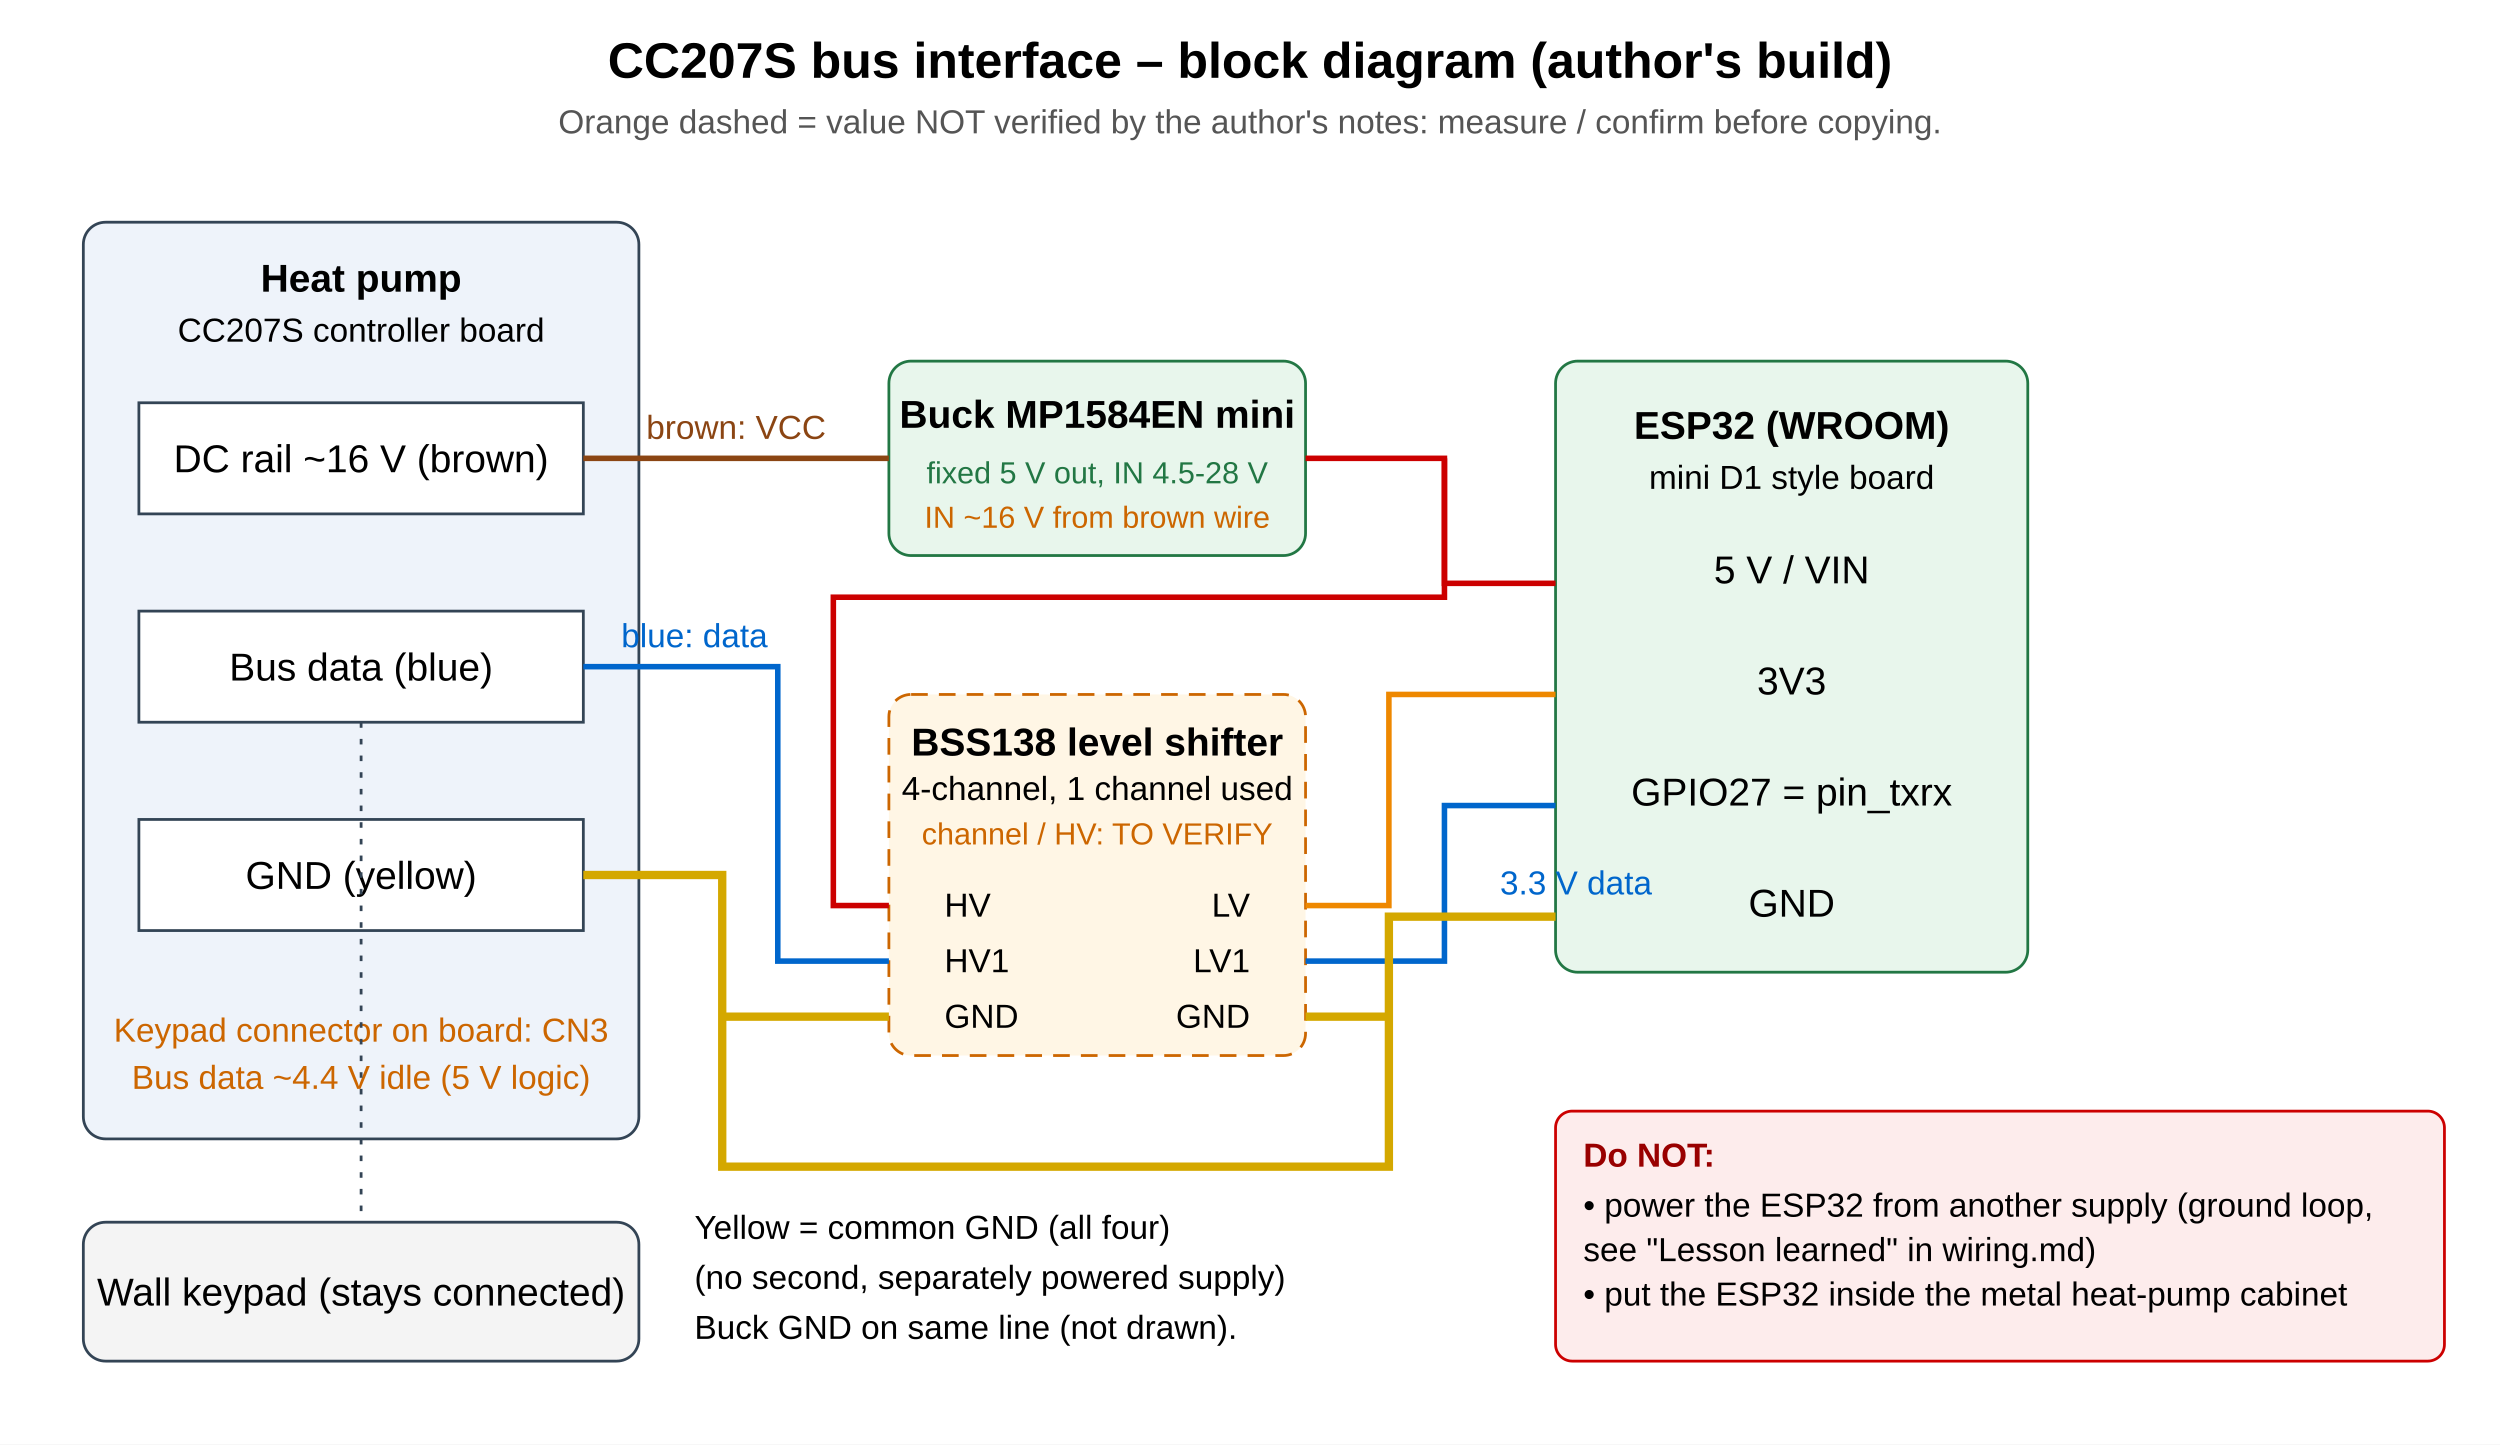
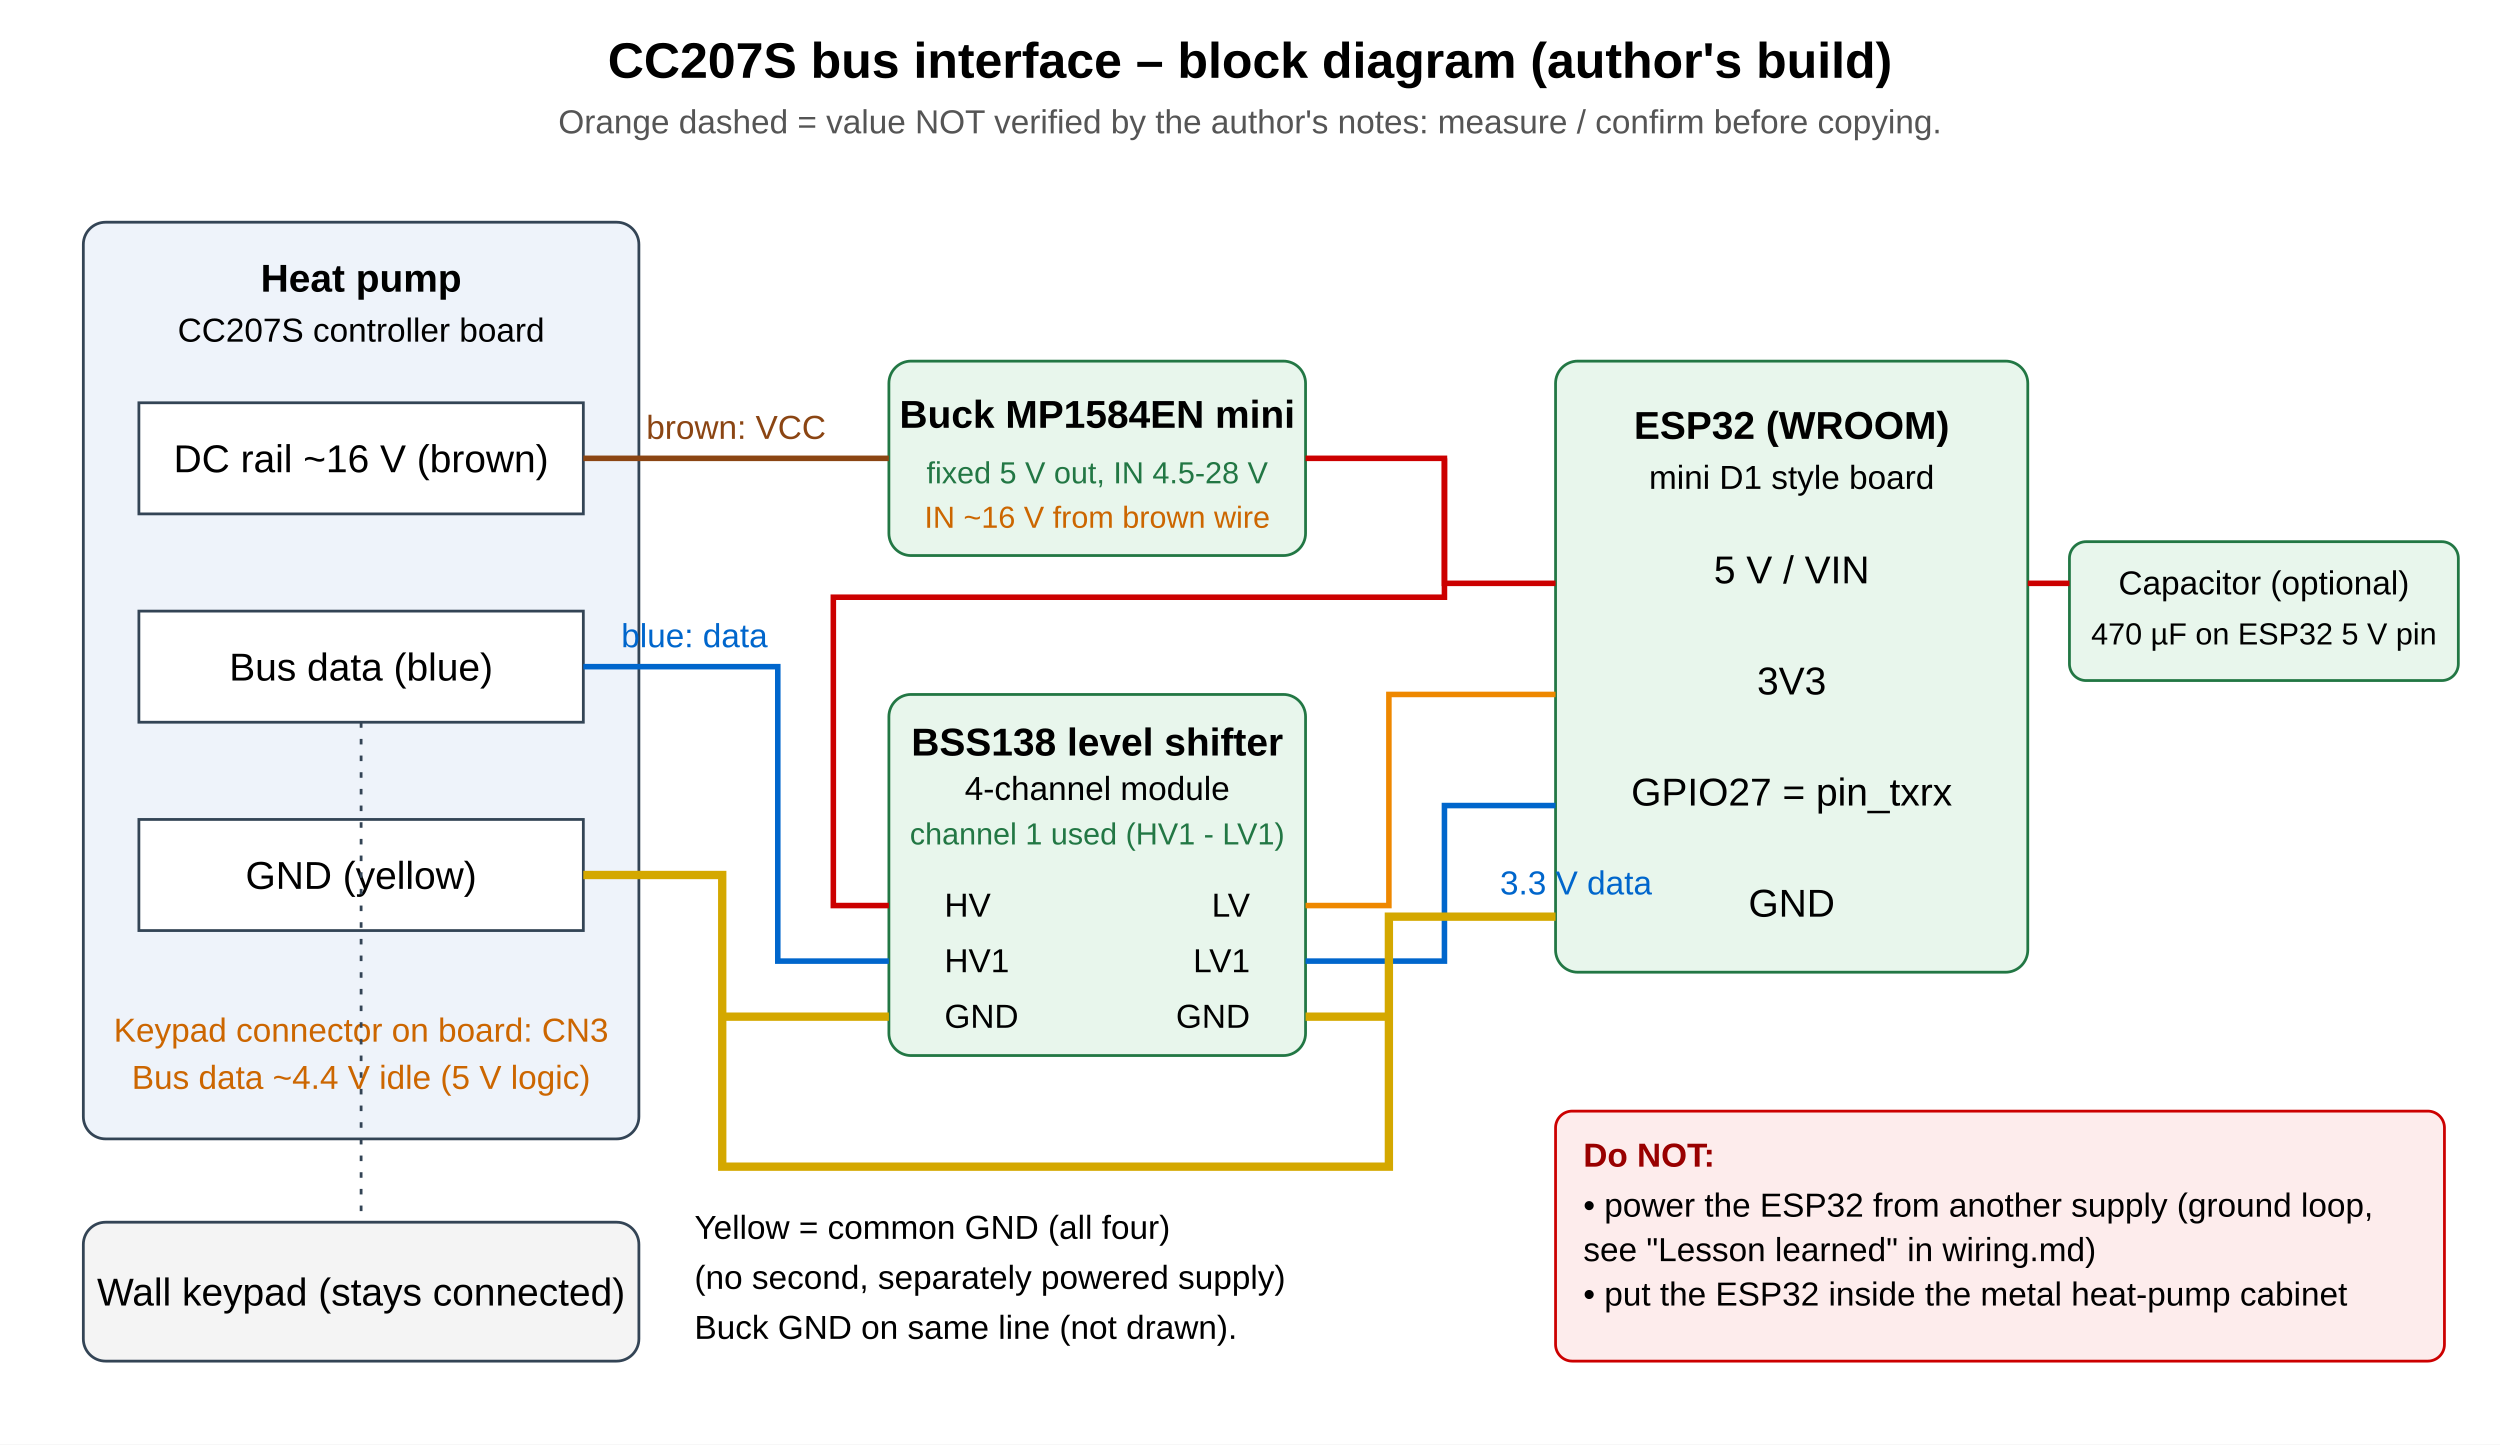
<svg xmlns="http://www.w3.org/2000/svg" viewBox="0 0 900 520" font-family="Arial, Helvetica, sans-serif" font-size="14">
  <rect width="900" height="520" fill="#ffffff" />
  <text x="450" y="28" text-anchor="middle" font-size="18" font-weight="bold">CC207S bus interface – block diagram (author's build)</text>
  <text x="450" y="48" text-anchor="middle" font-size="12" fill="#555">Orange dashed = value NOT verified by the author's notes: measure / confirm before copying.</text>
  <rect x="30" y="80" width="200" height="330" rx="8" fill="#eef3fa" stroke="#345" />
  <text x="130" y="105" text-anchor="middle" font-weight="bold">Heat pump</text>
  <text x="130" y="123" text-anchor="middle" font-size="12">CC207S controller board</text>
  <rect x="50" y="145" width="160" height="40" fill="#fff" stroke="#345" />
  <text x="130" y="170" text-anchor="middle">DC rail ~16 V (brown)</text>
  <rect x="50" y="220" width="160" height="40" fill="#fff" stroke="#345" />
  <text x="130" y="245" text-anchor="middle">Bus data (blue)</text>
  <rect x="50" y="295" width="160" height="40" fill="#fff" stroke="#345" />
  <text x="130" y="320" text-anchor="middle">GND (yellow)</text>
  <text x="130" y="375" text-anchor="middle" font-size="12" fill="#c60">Keypad connector on board: CN3</text>
  <text x="130" y="392" text-anchor="middle" font-size="12" fill="#c60">Bus data ~4.4 V idle (5 V logic)</text>
  <rect x="30" y="440" width="200" height="50" rx="8" fill="#f4f4f4" stroke="#345" />
  <text x="130" y="470" text-anchor="middle">Wall keypad (stays connected)</text>
  <line x1="130" y1="260" x2="130" y2="440" stroke="#345" stroke-dasharray="2 4" />
  <rect x="320" y="130" width="150" height="70" rx="8" fill="#e8f6ec" stroke="#274" />
  <text x="395" y="154" text-anchor="middle" font-weight="bold">Buck MP1584EN mini</text>
  <text x="395" y="174" text-anchor="middle" font-size="11" fill="#274">fixed 5 V out, IN 4.5-28 V</text>
  <rect x="560" y="130" width="170" height="220" rx="8" fill="#e8f6ec" stroke="#274" />
  <text x="645" y="158" text-anchor="middle" font-weight="bold">ESP32 (WROOM)</text>
  <text x="645" y="176" text-anchor="middle" font-size="12">mini D1 style board</text>
  <text x="645" y="210" text-anchor="middle">5 V / VIN</text>
  <text x="645" y="250" text-anchor="middle">3V3</text>
  <text x="645" y="290" text-anchor="middle">GPIO27 = pin_txrx</text>
  <text x="645" y="330" text-anchor="middle">GND</text>
-   <rect x="320" y="250" width="150" height="130" rx="8" fill="#fff6e5" stroke="#c60" stroke-dasharray="6 4" />
+   <rect x="320" y="250" width="150" height="130" rx="8" fill="#e8f6ec" stroke="#274" />
  <text x="395" y="272" text-anchor="middle" font-weight="bold">BSS138 level shifter</text>
-   <text x="395" y="288" text-anchor="middle" font-size="12">4-channel, 1 channel used</text>
-   <text x="395" y="304" text-anchor="middle" font-size="11" fill="#c60">channel / HV: TO VERIFY</text>
+   <text x="395" y="288" text-anchor="middle" font-size="12">4-channel module</text>
+   <text x="395" y="304" text-anchor="middle" font-size="11" fill="#274">channel 1 used (HV1 - LV1)</text>
  <text x="340" y="330" font-size="12">HV</text>
  <text x="340" y="350" font-size="12">HV1</text>
  <text x="340" y="370" font-size="12">GND</text>
  <text x="450" y="330" text-anchor="end" font-size="12">LV</text>
  <text x="450" y="350" text-anchor="end" font-size="12">LV1</text>
  <text x="450" y="370" text-anchor="end" font-size="12">GND</text>
  <path d="M210 165 H320" stroke="#8B4513" stroke-width="2" fill="none" />
  <text x="265" y="158" text-anchor="middle" font-size="12" fill="#8B4513">brown: VCC</text>
  <path d="M470 165 H520 V210 H560" stroke="#c00" stroke-width="2" fill="none" />
  <path d="M520 165 V215 H300 V326 H320" stroke="#c00" stroke-width="2" fill="none" />
  <path d="M560 250 H500 V326 H470" stroke="#e80" stroke-width="2" fill="none" />
  <path d="M210 240 H280 V346 H320" stroke="#06c" stroke-width="2" fill="none" />
  <text x="250" y="233" text-anchor="middle" font-size="12" fill="#06c">blue: data</text>
  <path d="M470 346 H520 V290 H560" stroke="#06c" stroke-width="2" fill="none" />
  <text x="540" y="322" font-size="12" fill="#06c">3.3 V data</text>
  <path d="M210 315 H260 V420 H500 V366 H470 M320 366 H260 M500 420 V330 H560" stroke="#d4a800" stroke-width="3" fill="none" />
  <path d="M395 200 V250" stroke="#000" stroke-width="0" />
  <text x="250" y="446" font-size="12">Yellow = common GND (all four)</text>
  <text x="250" y="464" font-size="12">(no second, separately powered supply)</text>
  <text x="250" y="482" font-size="12">Buck GND on same line (not drawn).</text>
  <rect x="560" y="400" width="320" height="90" rx="6" fill="#fdecec" stroke="#c00" />
  <text x="570" y="420" font-size="12" font-weight="bold" fill="#900">Do NOT:</text>
  <text x="570" y="438" font-size="12">• power the ESP32 from another supply (ground loop,</text>
  <text x="570" y="454" font-size="12">  see "Lesson learned" in wiring.md)</text>
  <text x="570" y="470" font-size="12">• put the ESP32 inside the metal heat-pump cabinet</text>
  <text x="395" y="190" text-anchor="middle" font-size="11" fill="#c60">IN ~16 V from brown wire</text>
+   <rect x="745" y="195" width="140" height="50" rx="6" fill="#e8f6ec" stroke="#274" />
+   <text x="815" y="214" text-anchor="middle" font-size="12">Capacitor (optional)</text>
+   <text x="815" y="232" text-anchor="middle" font-size="11">470 µF on ESP32 5 V pin</text>
+   <path d="M730 210 H745" stroke="#c00" stroke-width="2" fill="none" />
</svg>
